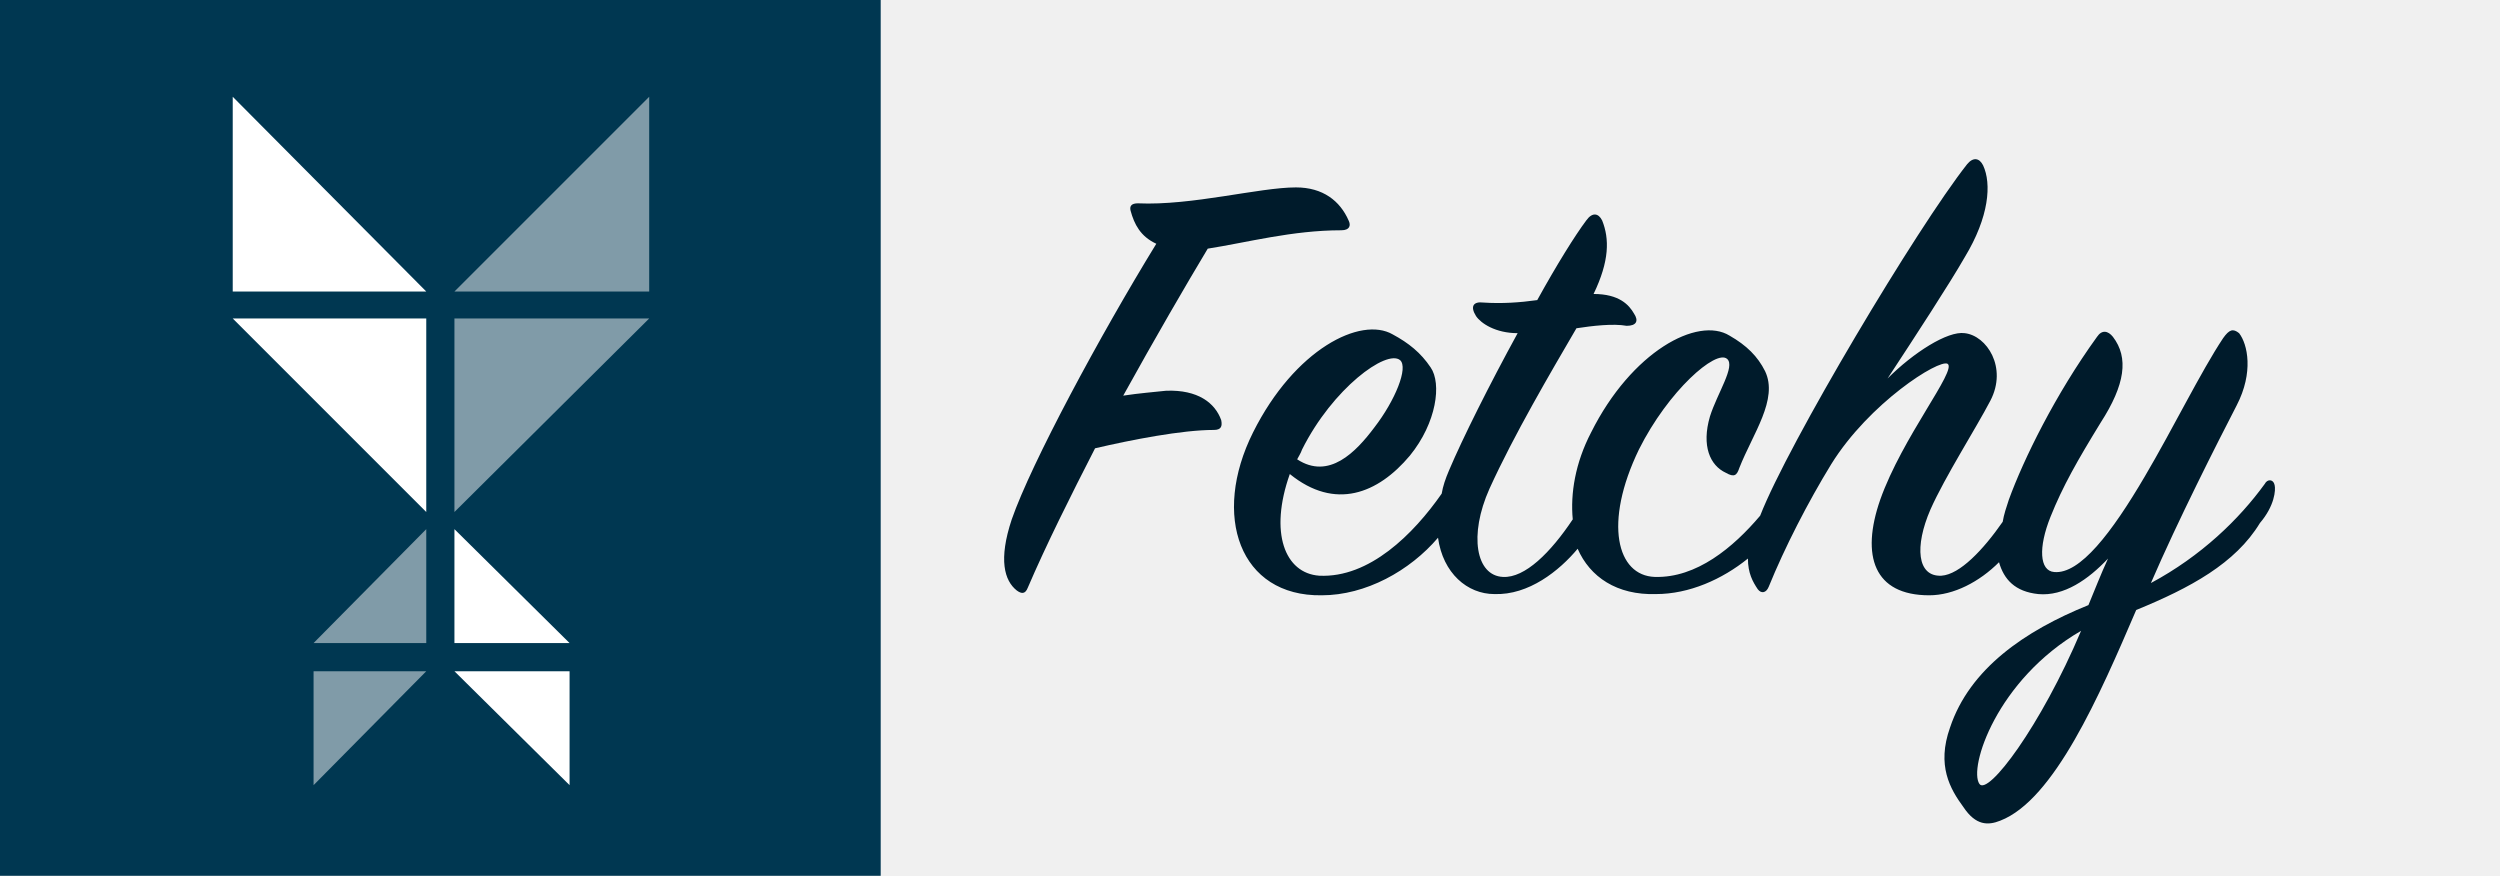
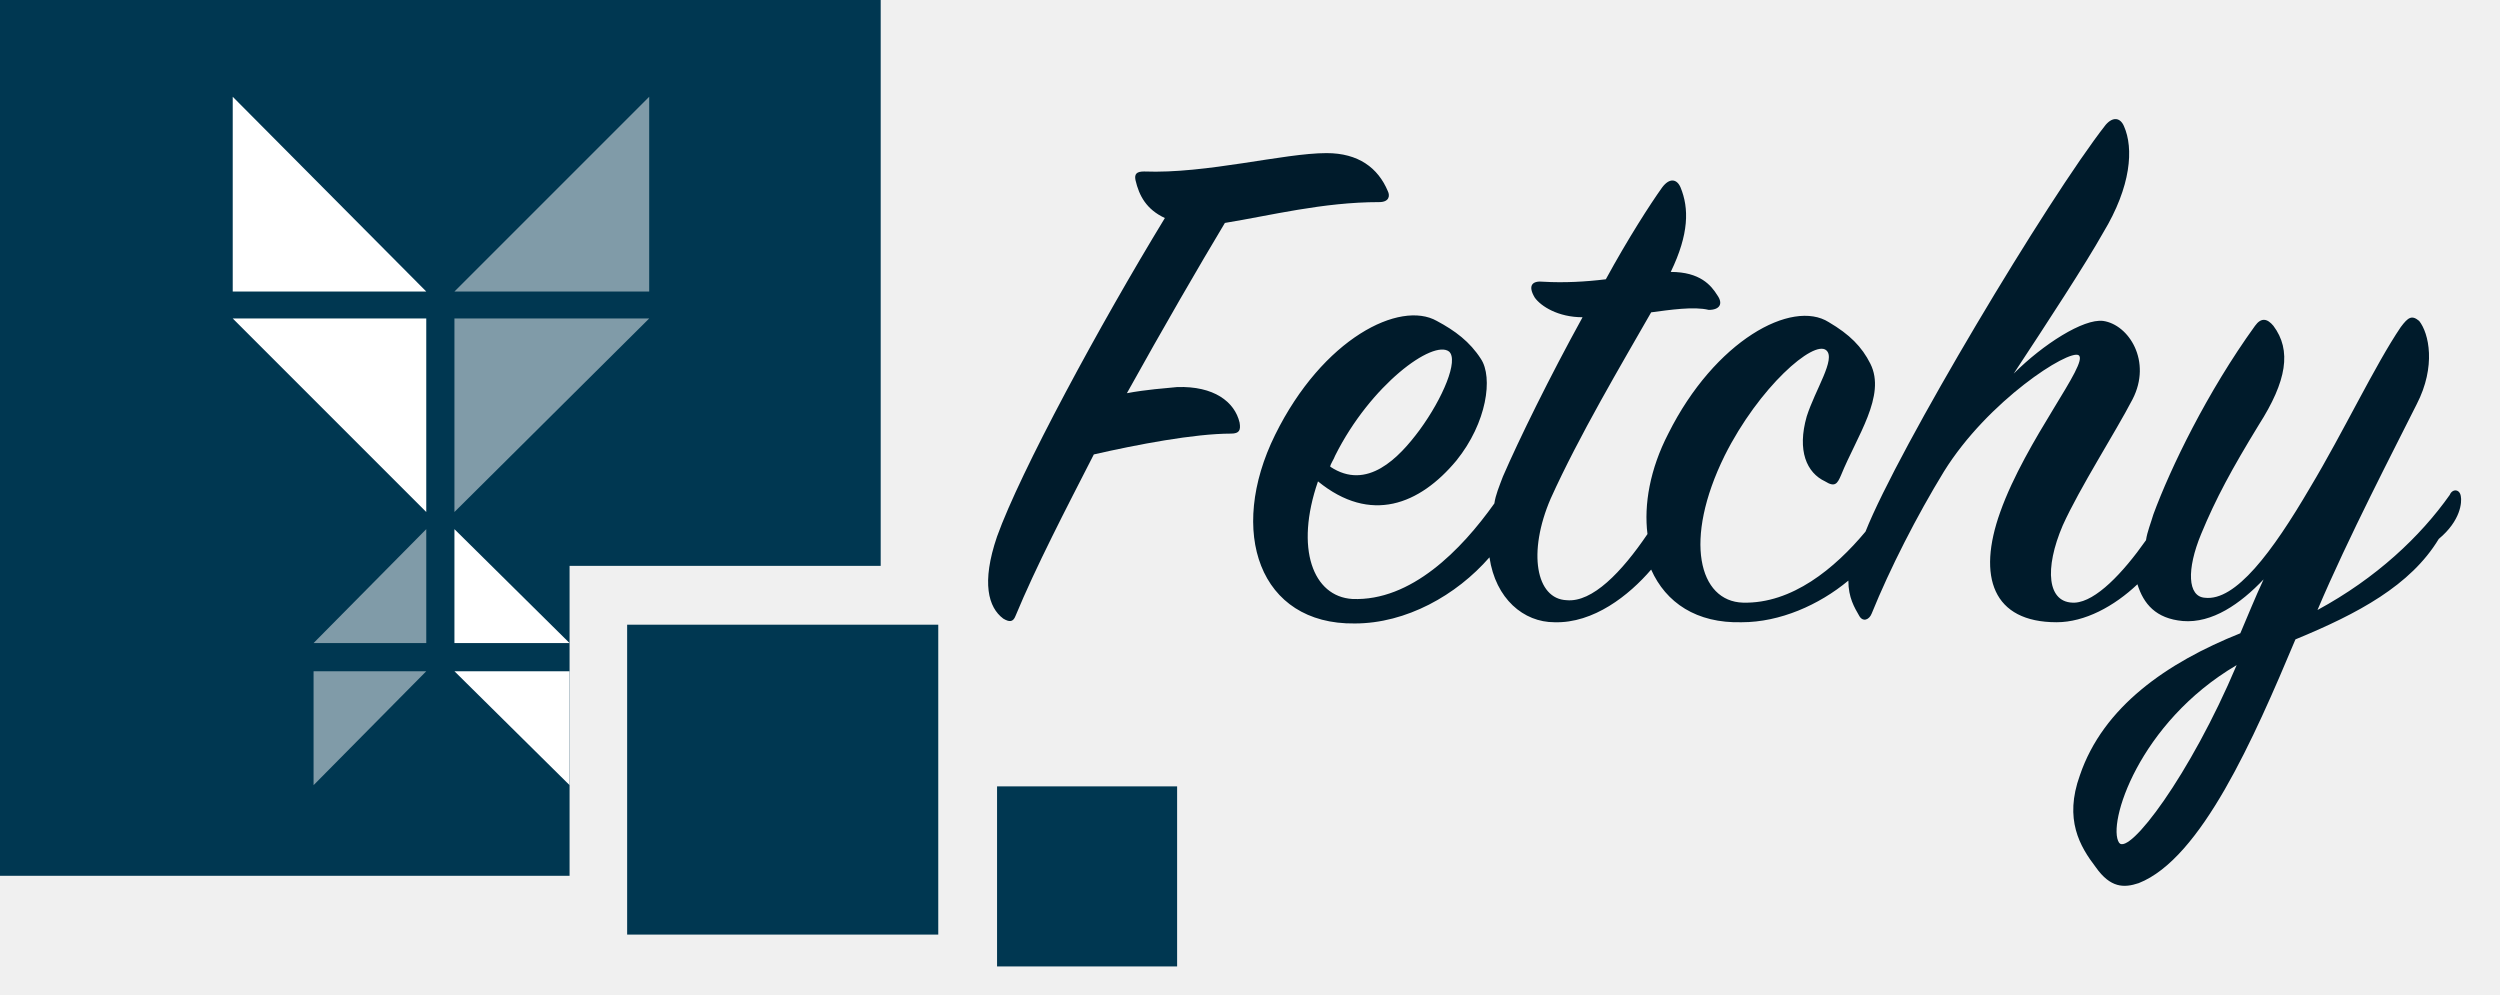
- <svg xmlns="http://www.w3.org/2000/svg" version="1.1" id="Layer_1" x="0px" y="0px" viewBox="0 0 204.1 71.5" style="enable-background:new 0 0 204.1 71.5;" xml:space="preserve">
+ <svg xmlns="http://www.w3.org/2000/svg" xmlns:xlink="http://www.w3.org/1999/xlink" version="1.1" id="Layer_1" x="0px" y="0px" viewBox="0 0 204.1 81.2" style="enable-background:new 0 0 204.1 81.2;" xml:space="preserve">
  <style type="text/css">
- 	.st0{fill:#003751;}
- 	.st1{fill:#FFFFFF;}
- 	.st2{opacity:0.5;fill:#FFFFFF;enable-background:new    ;}
- 	.st3{fill:#001B2B;}
+ 	.st0{fill:#001B2B;}
+ 	.st1{fill:#003751;}
+ 	.st2{clip-path:url(#SVGID_2_);}
+ 	.st3{fill:#FFFFFF;}
+ 	.st4{opacity:0.5;fill:#FFFFFF;enable-background:new    ;}
</style>
-   <rect class="st0" width="71.9" height="71.5" />
-   <polygon class="st1" points="34.8,23.8 19,23.8 19,7.9 " />
-   <polygon class="st1" points="34.8,41.8 19,26 34.8,26 " />
-   <polygon class="st2" points="25.6,54.8 34.8,54.8 25.6,64.1 " />
-   <polygon class="st2" points="34.8,43.2 34.8,52.5 25.6,52.5 " />
-   <polygon class="st2" points="37.1,23.8 53,23.8 53,7.9 " />
-   <polygon class="st1" points="46.5,54.8 37.1,54.8 46.5,64.1 " />
-   <polygon class="st1" points="37.1,43.2 37.1,52.5 46.5,52.5 " />
  <g>
-     <path class="st3" d="M95.2,31.9c-0.9,0.1-2.2,0.2-3.5,0.4c2.6-4.7,5.1-9,6.9-12c3.2-0.5,6.9-1.5,10.9-1.5c0.7,0,0.8-0.4,0.6-0.8   c-0.7-1.6-2.1-2.7-4.3-2.7c-3,0-8.5,1.5-12.9,1.3c-0.5,0-0.7,0.2-0.6,0.6c0.3,1.1,0.8,2.1,2.1,2.7c-4.6,7.5-10.2,17.9-11.8,22.5   c-1.1,3.3-0.6,5,0.4,5.8c0.4,0.3,0.7,0.3,0.9-0.2c1.5-3.5,3.5-7.5,5.5-11.4c3-0.7,7.1-1.5,9.7-1.5c0.6,0,0.7-0.3,0.6-0.8   C99.2,32.9,97.8,31.8,95.2,31.9z" />
-     <path class="st3" d="M185.7,39.6c-0.1-0.5-0.6-0.5-0.8-0.1c-2.1,2.9-5.2,5.9-9.3,8.1c2.2-5.1,5.4-11.4,7-14.5   c1.4-2.7,0.9-5,0.2-5.9c-0.5-0.4-0.8-0.3-1.3,0.4c-1.8,2.7-4.1,7.4-6.4,11.3c-2.7,4.6-5.3,8-7.4,7.8c-1.2-0.1-1.3-2-0.3-4.5   c1-2.5,2.2-4.6,4.1-7.7c2-3.1,2.3-5.3,1-7c-0.4-0.5-0.9-0.6-1.3,0c-3.4,4.7-6,10-7.2,13.3c-0.2,0.6-0.4,1.2-0.5,1.8   c-1.6,2.3-3.5,4.3-5,4.4c-2,0.1-2.2-2.4-0.9-5.4c1.2-2.7,3.7-6.6,4.9-8.9c1.4-2.7-0.3-5.3-2.1-5.5c-1.4-0.2-4.2,1.6-6.3,3.7   c2.3-3.5,5.1-7.8,6.3-9.9c2-3.3,2.2-6,1.5-7.5c-0.3-0.6-0.8-0.7-1.3-0.1c-4.1,5.2-14.6,22.8-16.9,28.7c-2.2,2.6-5.2,5.1-8.6,5   c-3.1-0.1-4.2-4.4-1.3-10.4c2.4-4.8,6.3-8.2,7.2-7.4c0.7,0.6-0.8,2.8-1.4,4.7c-0.7,2.4,0,4,1.3,4.6c0.7,0.4,0.9,0.2,1.1-0.4   c1.1-2.8,3.2-5.6,2.1-7.9c-0.6-1.2-1.5-2.1-2.9-2.9c-2.6-1.6-8,1.3-11.3,7.9c-1.3,2.5-1.7,5-1.5,7.1c-1.8,2.7-3.9,4.8-5.7,4.7   c-2.2-0.1-2.8-3.4-1.1-7.2c2-4.4,5-9.5,7.1-13.1c1.3-0.2,3-0.4,4.1-0.2c0.8,0,1-0.4,0.6-1c-0.4-0.7-1.2-1.6-3.3-1.6   c1.3-2.7,1.3-4.5,0.7-6c-0.3-0.6-0.8-0.7-1.3,0c-0.9,1.2-2.4,3.6-4,6.5c-1.4,0.2-2.9,0.3-4.4,0.2c-0.8-0.1-1.1,0.3-0.6,1.1   c0.4,0.6,1.6,1.4,3.4,1.4c-2.3,4.2-4.5,8.6-5.6,11.2c-0.3,0.7-0.5,1.3-0.6,1.9c-2.3,3.3-5.9,6.9-10,6.7c-2.8-0.2-4.1-3.5-2.4-8.3   c3.7,3,7.2,1.6,9.8-1.5c2.2-2.7,2.6-5.9,1.7-7.2c-0.8-1.2-1.8-2-3.1-2.7c-2.6-1.5-8,1.2-11.4,8c-3.4,6.8-1.1,13.4,5.6,13.3   c3.6,0,7.2-2,9.5-4.7c0.4,2.9,2.4,4.6,4.6,4.6c2.8,0.1,5.3-1.9,6.8-3.7c1,2.3,3.2,3.8,6.4,3.7c2.7,0,5.4-1.2,7.5-2.9   c0,1.2,0.4,1.9,0.8,2.5c0.3,0.4,0.7,0.3,0.9-0.2c1.3-3.2,3.2-6.9,5.1-10c3.1-5,8.8-8.6,9.5-8.2c0.8,0.5-3.7,6-5.5,11.1   c-1.6,4.6-0.5,7.8,4,7.8c2,0,4.1-1.1,5.7-2.7c0.4,1.4,1.3,2.4,3.2,2.6c2.1,0.2,4.1-1.2,5.7-2.9c-0.6,1.3-1.1,2.6-1.6,3.8   c-5.2,2.1-9.7,5.2-11.3,10c-1.1,3.1,0,5,1.1,6.5c1,1.5,2,1.5,3,1.1c4.4-1.7,8.1-10.2,11.1-17.2c4.4-1.8,8.1-3.8,10.1-7.1   C185.7,41.3,185.8,40,185.7,39.6z M106.3,36.7c2.5-5,6.9-8.2,8-7.3c0.7,0.6-0.4,3.3-2.1,5.5c-1.5,2-3.7,4.3-6.3,2.6   C106,37.3,106.2,37,106.3,36.7z M161.6,64c-0.9-1.3,1.4-8.5,8.3-12.5C166.6,59.3,162.3,65,161.6,64z" />
+     <path class="st0" d="M96.1,31.6c-1,0.1-2.5,0.2-4.1,0.5c3-5.4,5.9-10.4,8-13.9c3.7-0.6,8-1.7,12.6-1.7c0.8,0,0.9-0.5,0.7-0.9   c-0.8-1.9-2.4-3.1-5-3.1c-3.5,0-9.8,1.7-14.9,1.5c-0.6,0-0.8,0.2-0.7,0.7c0.3,1.3,0.9,2.4,2.4,3.1c-5.3,8.7-11.8,20.7-13.7,26   c-1.3,3.8-0.7,5.8,0.5,6.7c0.5,0.3,0.8,0.3,1-0.2c1.7-4.1,4.1-8.7,6.4-13.2c3.5-0.8,8.2-1.7,11.2-1.7c0.7,0,0.8-0.3,0.7-0.9   C100.8,32.8,99.1,31.5,96.1,31.6z" />
+     <path class="st0" d="M200.9,40.5c-0.1-0.6-0.7-0.6-0.9-0.1c-2.4,3.4-6,6.8-10.8,9.4c2.5-5.9,6.3-13.2,8.1-16.8   c1.6-3.1,1-5.8,0.2-6.8c-0.6-0.5-0.9-0.3-1.5,0.5c-2.1,3.1-4.7,8.6-7.4,13.1c-3.1,5.3-6.1,9.3-8.6,9c-1.4-0.1-1.5-2.3-0.3-5.2   c1.2-2.9,2.5-5.3,4.7-8.9c2.3-3.6,2.7-6.1,1.2-8.1c-0.5-0.6-1-0.7-1.5,0c-3.9,5.4-6.9,11.6-8.3,15.4c-0.2,0.7-0.5,1.4-0.6,2.1   c-1.9,2.7-4.1,5-5.8,5.1c-2.3,0.1-2.5-2.8-1-6.3c1.4-3.1,4.3-7.6,5.7-10.3c1.6-3.1-0.3-6.1-2.4-6.4c-1.6-0.2-4.9,1.9-7.3,4.3   c2.7-4.1,5.9-9,7.3-11.5c2.3-3.8,2.5-6.9,1.7-8.7c-0.3-0.7-0.9-0.8-1.5-0.1c-4.7,6-16.9,26.4-19.6,33.2c-2.5,3-6,5.9-10,5.8   c-3.6-0.1-4.9-5.1-1.5-12c2.8-5.6,7.3-9.5,8.3-8.6c0.8,0.7-0.9,3.2-1.6,5.4c-0.8,2.8,0,4.6,1.5,5.3c0.8,0.5,1,0.2,1.3-0.5   c1.3-3.2,3.7-6.5,2.4-9.1c-0.7-1.4-1.7-2.4-3.4-3.4c-3-1.9-9.3,1.5-13.1,9.1c-1.5,2.9-2,5.8-1.7,8.2c-2.1,3.1-4.5,5.6-6.6,5.4   c-2.5-0.1-3.2-3.9-1.3-8.3c2.3-5.1,5.8-11,8.2-15.2c1.5-0.2,3.5-0.5,4.7-0.2c0.9,0,1.2-0.5,0.7-1.2c-0.5-0.8-1.4-1.9-3.8-1.9   c1.5-3.1,1.5-5.2,0.8-6.9c-0.3-0.7-0.9-0.8-1.5,0c-1,1.4-2.8,4.2-4.6,7.5c-1.6,0.2-3.4,0.3-5.1,0.2c-0.9-0.1-1.3,0.3-0.7,1.3   c0.5,0.7,1.9,1.6,3.9,1.6c-2.7,4.9-5.2,10-6.5,13c-0.3,0.8-0.6,1.5-0.7,2.2c-2.7,3.8-6.8,8-11.6,7.8c-3.2-0.2-4.7-4.1-2.8-9.6   c4.3,3.5,8.3,1.9,11.3-1.7c2.5-3.1,3-6.8,2-8.3c-0.9-1.4-2.1-2.3-3.6-3.1c-3-1.7-9.3,1.4-13.2,9.3c-3.9,7.9-1.3,15.5,6.5,15.4   c4.2,0,8.3-2.3,11-5.4c0.5,3.4,2.8,5.3,5.3,5.3c3.2,0.1,6.1-2.2,7.9-4.3c1.2,2.7,3.7,4.4,7.4,4.3c3.1,0,6.3-1.4,8.7-3.4   c0,1.4,0.5,2.2,0.9,2.9c0.3,0.5,0.8,0.3,1-0.2c1.5-3.7,3.7-8,5.9-11.6c3.6-5.8,10.2-10,11-9.5c0.9,0.6-4.3,6.9-6.4,12.8   c-1.9,5.3-0.6,9,4.6,9c2.3,0,4.7-1.3,6.6-3.1c0.5,1.6,1.5,2.8,3.7,3c2.4,0.2,4.7-1.4,6.6-3.4c-0.7,1.5-1.3,3-1.9,4.4   c-6,2.4-11.2,6-13.1,11.6c-1.3,3.6,0,5.8,1.3,7.5c1.2,1.7,2.3,1.7,3.5,1.3c5.1-2,9.4-11.8,12.8-19.9c5.1-2.1,9.4-4.4,11.7-8.2   C200.9,42.5,201,41,200.9,40.5z M109,37.2c2.9-5.8,8-9.5,9.3-8.5c0.8,0.7-0.5,3.8-2.4,6.4c-1.7,2.3-4.3,5-7.3,3   C108.6,37.9,108.9,37.5,109,37.2z M173,68.8c-1-1.5,1.6-9.8,9.6-14.5C178.8,63.3,173.8,69.9,173,68.8z" />
  </g>
-   <polygon class="st2" points="37.1,41.8 53,26 37.1,26 " />
+   <rect x="51.2" y="51" class="st1" width="25.4" height="25.3" />
+   <rect x="81.4" y="64.2" class="st1" width="14.7" height="14.7" />
+   <g>
+     <defs>
+       <polygon id="SVGID_1_" points="46.5,46.2 71.9,46.2 71.9,0 0,0 0,71.5 46.5,71.5   " />
+     </defs>
+     <clipPath id="SVGID_2_">
+       <use xlink:href="#SVGID_1_" style="overflow:visible;" />
+     </clipPath>
+     <g class="st2">
+       <rect class="st1" width="71.9" height="71.5" />
+       <polygon class="st3" points="34.8,23.8 19,23.8 19,7.9   " />
+       <polygon class="st3" points="34.8,41.8 19,26 34.8,26   " />
+       <polygon class="st4" points="25.6,54.8 34.8,54.8 25.6,64.1   " />
+       <polygon class="st4" points="34.8,43.2 34.8,52.5 25.6,52.5   " />
+       <polygon class="st4" points="37.1,23.8 53,23.8 53,7.9   " />
+       <polygon class="st3" points="46.5,54.8 37.1,54.8 46.5,64.1   " />
+       <polygon class="st3" points="37.1,43.2 37.1,52.5 46.5,52.5   " />
+       <polygon class="st4" points="37.1,41.8 53,26 37.1,26   " />
+     </g>
+   </g>
</svg>
